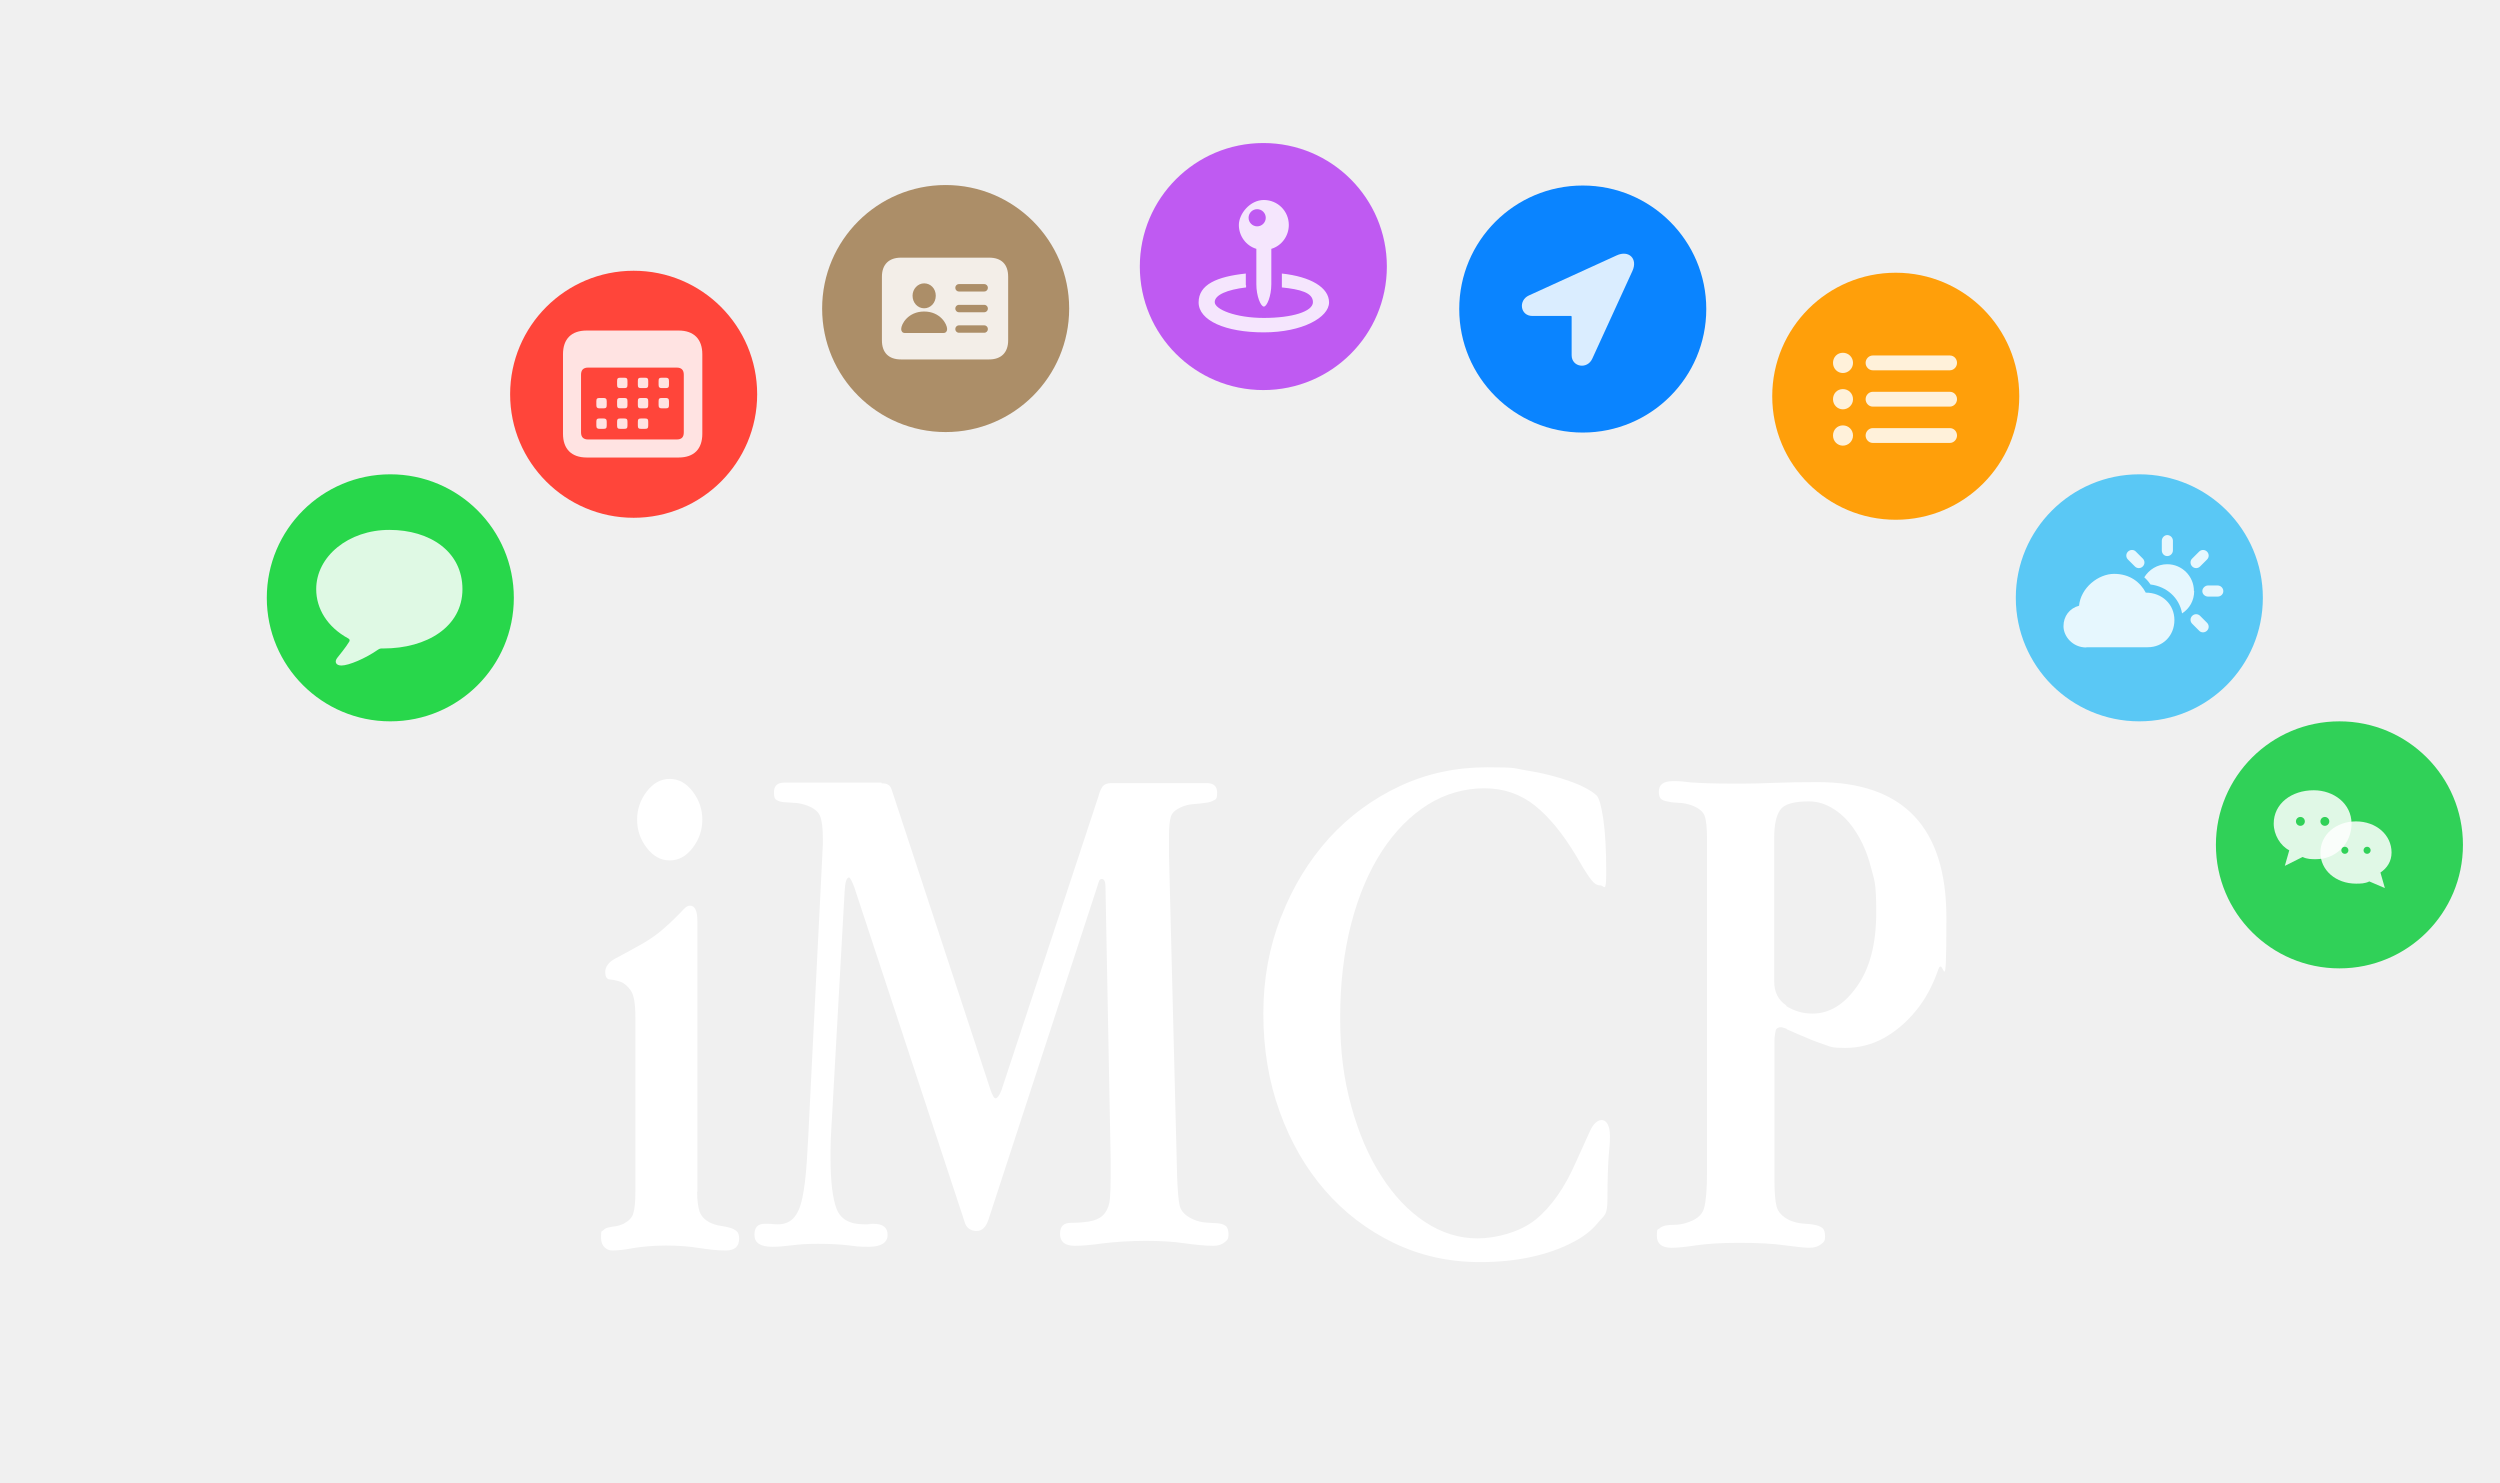
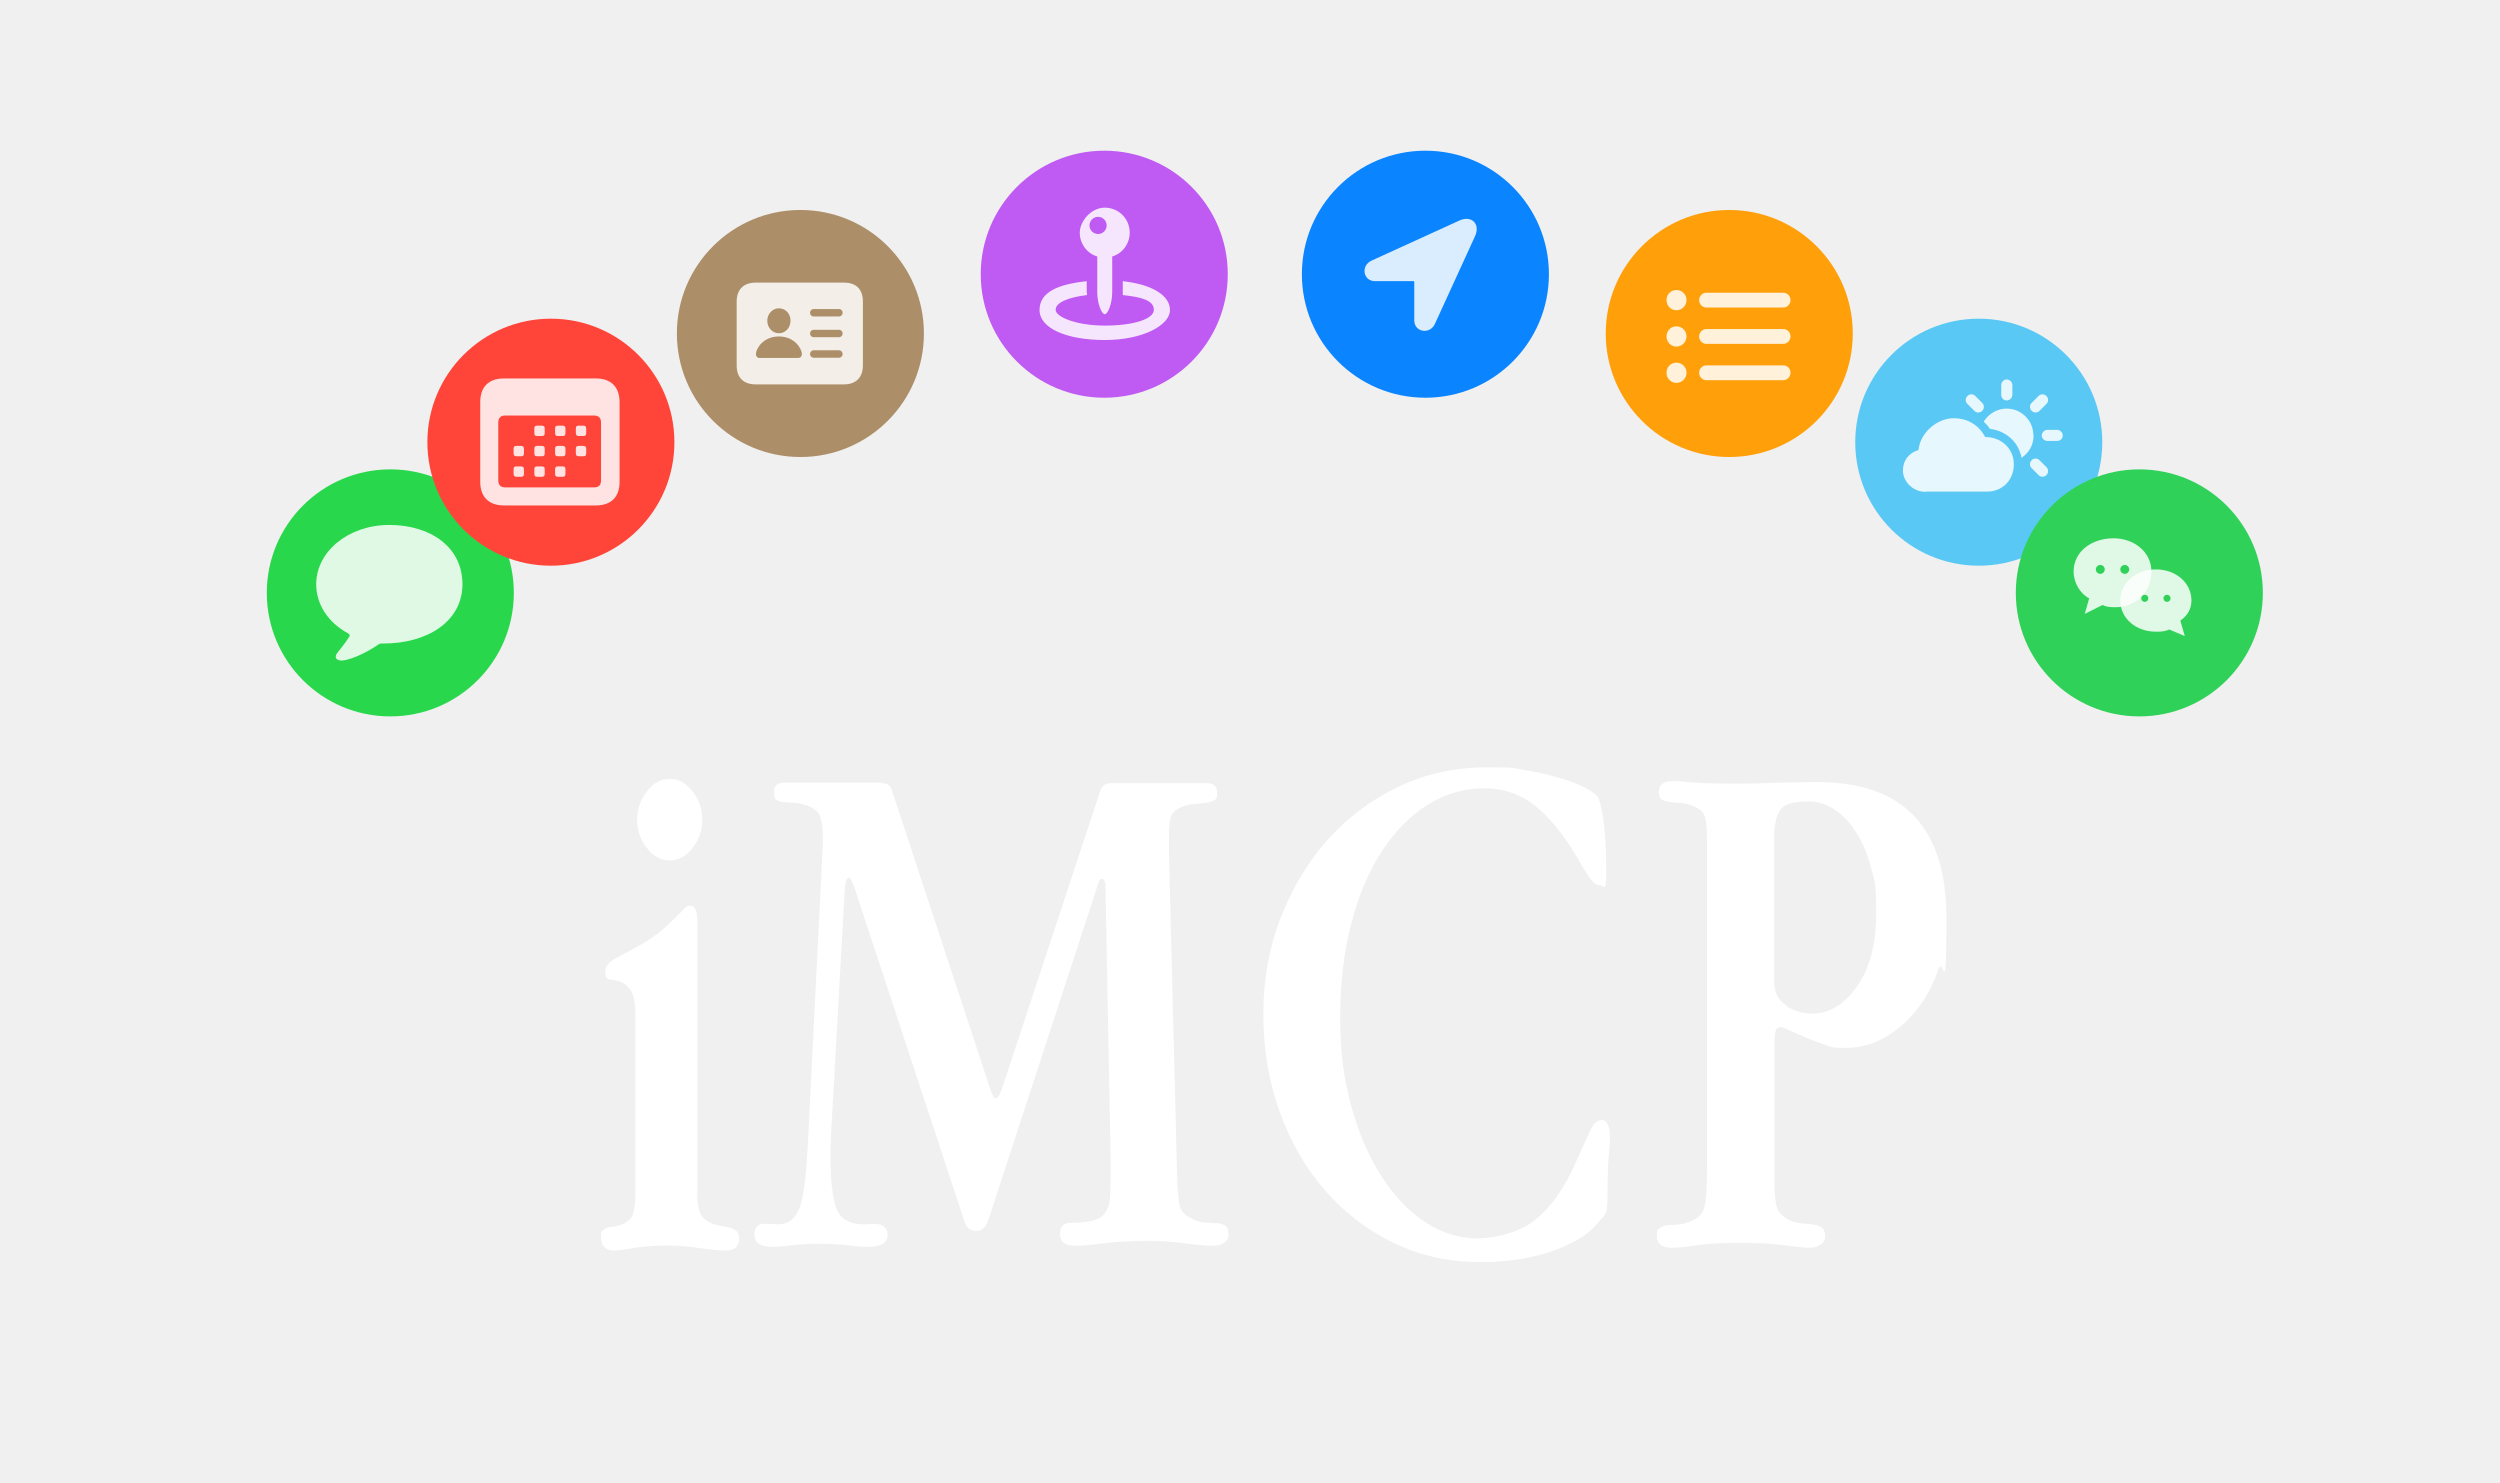
<svg xmlns="http://www.w3.org/2000/svg" version="1.1" viewBox="0 0 1012 600">
  <defs>
    <style>
            .symbol {
                fill: #fff;
                fill-opacity: .85;
            }
        </style>
  </defs>
  <g fill="#fff">
    <path d="M282.2,482.4c0,3.6.4,6.3,1,8.1.7,1.8,2,3.2,3.8,4.2,1.6.8,3.1,1.3,4.6,1.5s2.8.5,3.9.8,2,.8,2.7,1.4,1,1.6,1,3c0,3.2-1.8,4.8-5.4,4.8s-6.6-.4-10.8-1c-4.2-.7-8.6-1-13.4-1s-9.5.4-13.1,1c-3.6.7-6.5,1-8.7,1s-4.5-1.7-4.5-5.1.2-2.4.8-3,1.2-1,2.1-1.2c.9-.2,1.9-.4,2.9-.5s2.1-.5,3.3-1c2.2-1.2,3.6-2.6,4-4.4.5-1.7.8-4.5.8-8.5v-70.8c0-5.4-.6-9-1.9-10.8s-2.7-3-4.2-3.5-2.9-.8-4.2-.9-1.9-1.1-1.9-3.1,1.4-4,4.1-5.4,6.5-3.5,11.5-6.3c3-1.8,5.5-3.6,7.6-5.4,2.1-1.8,3.8-3.4,5.2-4.8,1.4-1.4,2.5-2.5,3.4-3.5.9-.9,1.7-1.4,2.5-1.4,2,0,3,2.1,3,6.3v109.5ZM280.4,320.4c2.6,3.4,3.9,7.2,3.9,11.4s-1.3,8-3.9,11.4-5.7,5.1-9.3,5.1-6.7-1.7-9.3-5.1c-2.6-3.4-3.9-7.2-3.9-11.4s1.3-8,3.9-11.4,5.7-5.1,9.3-5.1,6.7,1.7,9.3,5.1Z" />
    <path d="M356.9,317.1c1,0,1.9.1,2.5.5.7.3,1.2,1,1.6,2.2l39.9,121.2c.8,2.4,1.5,3.6,2.1,3.6s1.6-1.1,2.4-3.3l39.3-119.1c.4-1.6,1-2.9,1.6-3.8.7-.9,1.9-1.4,3.5-1.4h38.7c2.8,0,4.2,1.3,4.2,3.9s-.5,2.6-1.4,3.1-2,.9-3.5,1c-1.4.2-3,.4-4.6.5-1.7.1-3.5.5-5.2,1.3-2.2,1-3.5,2.2-4,3.7-.5,1.5-.8,4.2-.8,8.2v7.1l3.3,130.5c.2,5.4.5,9.2,1,11.6.5,2.4,2.4,4.3,5.5,5.7,1.8.8,3.6,1.2,5.4,1.3s3.4.2,4.6.3c1.3.1,2.4.5,3.1,1,.8.6,1.2,1.8,1.2,3.6s-.5,2.2-1.6,3.1-2.6,1.4-4.6,1.4c-3.2,0-7-.4-11.5-1-4.5-.7-9.8-1-15.8-1s-12.4.4-17.2,1c-4.9.7-8.8,1-11.5,1-4,0-6-1.6-6-4.8s1.5-4.5,4.5-4.5,6.8-.3,8.9-.9c2.1-.6,3.7-1.6,4.8-3.1,1.1-1.5,1.8-3.4,2-5.8s.3-5.4.3-8.9v-6.9l-2.1-110.3c0-2.2-.5-3.3-1.5-3.3s-1.2,1-1.8,3l-44.1,135c-1,3-2.6,4.5-4.8,4.5s-4.2-1.2-4.8-3.6l-44.7-135.6c-1-2.6-1.7-3.9-2.1-3.9-1,0-1.6,1.9-1.8,5.7l-5.1,91.2c-.2,3.4-.4,6.5-.5,9.2-.1,2.8-.1,5.3-.1,7.5,0,9.3.8,16.1,2.4,20.4,1.6,4.3,5.3,6.4,11.1,6.4s1.2,0,1.8-.1c.6-.1,1.3-.1,2.1-.1,3.8,0,5.7,1.5,5.7,4.5s-2.5,4.8-7.5,4.8-5-.2-8.5-.6-7.5-.6-12.1-.6-7.5.2-10.6.6-5.8.6-8,.6c-4.8,0-7.2-1.6-7.2-4.8s1.4-4.5,4.2-4.5,2.2,0,3.1.1,1.6.1,2.2.1c2.6,0,4.7-.8,6.3-2.5,1.6-1.7,2.8-4.4,3.6-8.2.8-3.8,1.4-8.7,1.8-14.8s.8-13.5,1.2-22.5l5.1-101.9c0-.4,0-1.1.1-2.1s.1-2.3.1-3.9c0-4.6-.4-7.7-1.2-9.5-.8-1.8-2.6-3.2-5.4-4.2-1.8-.6-3.5-1-5.1-1-1.6-.1-3-.2-4.2-.3-1.2-.1-2.1-.4-2.9-.9s-1-1.5-1-3.1c0-2.6,1.4-3.9,4.2-3.9h39.3Z" />
    <path d="M518.7,370.9c4.7-12.1,11.2-22.6,19.3-31.6,8.2-9,17.8-16,28.7-21.1s22.7-7.6,35.2-7.6,10.6.4,15.6,1.2,9.5,1.8,13.5,3,7.3,2.4,9.9,3.7c2.6,1.3,4.4,2.5,5.4,3.5s1.9,4.1,2.7,9.5c.8,5.3,1.2,12.5,1.2,21.5s-.8,5.4-2.4,5.4-2.8-1-4.3-3.1-3.3-5-5.5-8.9c-5.4-9-11-15.8-16.8-20.4s-12.6-6.9-20.4-6.9-15.8,2.2-22.8,6.6c-7,4.4-13.2,10.6-18.5,18.7s-9.5,17.9-12.5,29.4-4.5,24.2-4.5,38.2,1.5,24.9,4.5,35.8,7,20.3,12.2,28.3c5.1,8,11,14.2,17.7,18.6s13.8,6.6,21.2,6.6,17.2-2.5,23.5-7.6,11.8-12.9,16.3-23.2c2.4-5.4,4.3-9.6,5.7-12.6s3-4.5,4.8-4.5,3.3,2.1,3.3,6.3-.2,4-.5,8.2-.5,10-.5,17.2-1.2,6.6-3.8,9.8-6,5.9-10.7,8.2c-4.6,2.4-10,4.3-16.3,5.7-6.3,1.4-13.2,2.1-20.8,2.1-12.6,0-24.2-2.6-35-7.8-10.7-5.2-20-12.3-27.8-21.3s-13.9-19.6-18.3-31.8c-4.4-12.2-6.6-25.4-6.6-39.6s2.4-27,7.1-39.1h0Z" />
    <path d="M723.1,416.4c-1.2-.4-1.9-.6-2.1-.6-1.2,0-2,.5-2.2,1.4s-.5,2.4-.5,4.4v55.9c0,5.2.3,8.9.9,11,.6,2.2,2.3,4,5.1,5.4,1.8.8,3.6,1.2,5.4,1.4,1.8.1,3.3.2,4.7.5,1.3.2,2.3.6,3.2,1.2.8.6,1.2,1.8,1.2,3.6s-.5,2.2-1.7,3.1c-1.1.9-2.7,1.4-4.7,1.4s-5.3-.4-10-1c-4.7-.7-10.8-1-18.5-1s-12.8.4-17.2,1c-4.5.7-7.8,1-10,1-4,0-6-1.6-6-4.8s.3-2.4,1-3,1.5-1,2.5-1.2,2.2-.3,3.6-.3,2.8-.2,4.2-.6c4.4-1.2,7-3.2,7.8-6.1.8-2.9,1.2-7.7,1.2-14.5v-135.1c0-4.4-.3-7.5-1-9.3-.7-1.8-2.5-3.2-5.2-4.2-1.8-.6-3.5-1-5.2-1-1.7-.1-3.2-.2-4.3-.5-1.2-.2-2.2-.5-2.8-1-.7-.5-1-1.5-1-3.1,0-2.8,1.9-4.2,5.7-4.2s3.2.1,7,.5c3.9.3,9.5.5,16.7.5h4.8c3.4,0,7.6-.1,12.6-.3,5-.2,10.8-.3,17.4-.3,34.8,0,52.2,18.3,52.2,54.9s-1.1,14.6-3.3,21-5.2,12-9,16.6c-3.8,4.7-8.2,8.4-13,11.1-4.9,2.7-10.2,4-15.8,4s-5.7-.5-8.7-1.5-6.3-2.3-9.9-3.9l-4.8-2.1h0ZM723,407.2c3.3,2.1,6.8,3.1,10.7,3.1,6.8,0,12.8-3.6,18-11,5.2-7.3,7.8-17.2,7.8-29.9s-.8-13-2.2-18.5-3.5-10.2-6-14.1-5.4-7-8.7-9.1c-3.3-2.2-6.8-3.3-10.3-3.3-6.2,0-10.1,1.1-11.7,3.5-1.6,2.3-2.4,6-2.4,11.2v58.2c0,4.4,1.7,7.6,5,9.8Z" />
  </g>
-   <g>
+   <g transform="translate(0 -2)">
    <circle fill="#28d74b" cx="158" cy="242" r="50" />
    <g class="symbol">
      <path d="M138.2,269.4c3,0,9.8-2.9,14.8-6.4.6-.4,1-.5,1.5-.5h.7c17.6,0,32-8.8,32-24s-13.1-24-29.6-24-29.6,10.7-29.6,24c0,7.9,4.5,15.3,12.9,19.9.6.3.8.7.5,1.3-1.6,2.6-3.8,5.2-4.8,6.5-1.4,1.7-.6,3.2,1.6,3.2Z" />
    </g>
  </g>
-   <g>
+   <g transform="translate(-33.5 19.4)">
    <circle fill="#ff453a" cx="256.5" cy="159.6" r="50" />
    <g class="symbol">
      <path d="M237.5,185.2h37.2c6.2,0,9.6-3.4,9.6-9.6v-32.2c0-6.1-3.4-9.6-9.6-9.6h-37.2c-6.2,0-9.6,3.4-9.6,9.6v32.2c0,6.1,3.4,9.6,9.6,9.6h0ZM238.1,177.9c-1.9,0-2.9-.9-2.9-2.9v-23.3c0-2,1-2.9,2.9-2.9h35.8c1.9,0,2.9.9,2.9,2.9v23.3c0,2.1-1,2.9-2.9,2.9h-35.8ZM251.1,157.1h1.6c1,0,1.3-.3,1.3-1.3v-1.6c0-1-.3-1.3-1.3-1.3h-1.6c-1,0-1.3.3-1.3,1.3v1.6c0,1,.3,1.3,1.3,1.3ZM259.5,157.1h1.6c1,0,1.3-.3,1.3-1.3v-1.6c0-1-.3-1.3-1.3-1.3h-1.6c-1,0-1.3.3-1.3,1.3v1.6c0,1,.3,1.3,1.3,1.3ZM267.9,157.1h1.6c1,0,1.3-.3,1.3-1.3v-1.6c0-1-.4-1.3-1.3-1.3h-1.6c-1,0-1.3.3-1.3,1.3v1.6c0,1,.4,1.3,1.3,1.3ZM242.7,165.3h1.6c1,0,1.3-.3,1.3-1.3v-1.6c0-1-.4-1.3-1.3-1.3h-1.6c-1,0-1.3.3-1.3,1.3v1.6c0,1,.4,1.3,1.3,1.3ZM251.1,165.3h1.6c1,0,1.3-.3,1.3-1.3v-1.6c0-1-.3-1.3-1.3-1.3h-1.6c-1,0-1.3.3-1.3,1.3v1.6c0,1,.3,1.3,1.3,1.3ZM259.5,165.3h1.6c1,0,1.3-.3,1.3-1.3v-1.6c0-1-.3-1.3-1.3-1.3h-1.6c-1,0-1.3.3-1.3,1.3v1.6c0,1,.3,1.3,1.3,1.3ZM267.9,165.3h1.6c1,0,1.3-.3,1.3-1.3v-1.6c0-1-.4-1.3-1.3-1.3h-1.6c-1,0-1.3.3-1.3,1.3v1.6c0,1,.4,1.3,1.3,1.3ZM242.7,173.6h1.6c1,0,1.3-.3,1.3-1.3v-1.6c0-1-.4-1.3-1.3-1.3h-1.6c-1,0-1.3.3-1.3,1.3v1.6c0,1,.4,1.3,1.3,1.3ZM251.1,173.6h1.6c1,0,1.3-.3,1.3-1.3v-1.6c0-1-.3-1.3-1.3-1.3h-1.6c-1,0-1.3.3-1.3,1.3v1.6c0,1,.3,1.3,1.3,1.3ZM259.5,173.6h1.6c1,0,1.3-.3,1.3-1.3v-1.6c0-1-.3-1.3-1.3-1.3h-1.6c-1,0-1.3.3-1.3,1.3v1.6c0,1,.3,1.3,1.3,1.3Z" />
    </g>
  </g>
-   <g>
+   <g transform="translate(-58.8 10.1)">
    <circle fill="#ac8e68" cx="382.8" cy="124.9" r="50" />
    <g class="symbol">
      <path d="M408.1,112v25.8c0,4.9-2.8,7.7-7.7,7.7h-35.7c-5,0-7.7-2.8-7.7-7.7v-25.8c0-4.9,2.8-7.7,7.7-7.7h35.7c5,0,7.7,2.7,7.7,7.7ZM364.8,133.2c0,.9.5,1.6,1.5,1.6h15.6c1,0,1.5-.7,1.5-1.6c0-2-2.8-7.1-9.3-7.1s-9.3,5.1-9.3,7.1h0ZM388.2,131.7c-.9,0-1.5.7-1.5,1.5s.6,1.5,1.5,1.5h10.2c.9,0,1.5-.7,1.5-1.5s-.6-1.5-1.5-1.5h-10.2ZM388.2,123.4c-.9,0-1.5.7-1.5,1.5s.6,1.5,1.5,1.5h10.2c.9,0,1.5-.7,1.5-1.5s-.6-1.5-1.5-1.5h-10.2ZM369.4,119.7c0,2.9,2.1,5.1,4.7,5.1s4.7-2.2,4.7-5.1-2.1-5-4.7-5-4.7,2.3-4.7,5ZM388.2,115c-.9,0-1.5.7-1.5,1.5s.6,1.5,1.5,1.5h10.2c.9,0,1.5-.7,1.5-1.5s-.6-1.5-1.5-1.5h-10.2Z" />
    </g>
  </g>
-   <g>
+   <g transform="translate(-64.4 3.1)">
    <circle fill="#bf5af2" cx="511.4" cy="107.9" r="50" />
    <g class="symbol">
      <path d="M504.41,115.45v.9c-7.64.9-12.69,3.03-12.69,5.95s8.43,6.4,19.88,6.4,19.88-2.58,19.88-6.4-5.06-5.17-12.58-5.95v-5.62c11.57,1.24,19.1,5.62,19.1,11.68s-10.78,12.13-26.4,12.13-26.4-4.83-26.4-12.13,7.53-10.45,19.1-11.68v4.72h.11Z" />
      <path d="M521.71,91.07c0,4.49-2.92,8.43-7.08,9.66v14.27c0,4.94-1.8,9.1-3.03,9.1s-3.03-4.16-3.03-9.1v-14.27c-4.16-1.24-7.08-5.17-7.08-9.66s4.49-10.11,10.11-10.11,10.11,4.49,10.11,10.11ZM505.42,88.15c0,1.91,1.57,3.48,3.48,3.48s3.48-1.57,3.48-3.48-1.57-3.48-3.48-3.48-3.48,1.57-3.48,3.48h0Z" />
    </g>
  </g>
-   <g>
+   <g transform="translate(-63.7 -14.1)">
    <circle fill="#0a84ff" cx="640.7" cy="125.1" r="50" />
    <g class="symbol">
      <path d="M620.3,127.9h15.6c.2,0,.3.1.3.3v15.6c0,4.8,6.4,5.9,8.4,1.3l16.2-35.4c2.3-5-1.5-8.6-6.4-6.3l-35.5,16.2c-4.4,2-3.5,8.3,1.4,8.3h0Z" />
    </g>
  </g>
-   <g>
+   <g transform="translate(-67.4 -25.4)">
    <circle fill="#ff9f0a" cx="767.4" cy="160.4" r="50" />
    <g class="symbol">
      <path d="M758.1,179.3h31.2c1.6,0,2.9-1.4,2.9-3s-1.2-3-2.9-3h-31.2c-1.6,0-2.9,1.4-2.9,3s1.3,3,2.9,3Z" />
      <path d="M746,180.4c2.2,0,4.1-1.8,4.1-4.1s-1.8-4.1-4.1-4.1-4,1.8-4,4.1,1.8,4.1,4,4.1Z" />
      <path d="M758.1,164.6h31.2c1.6,0,2.9-1.4,2.9-3s-1.2-3-2.9-3h-31.2c-1.6,0-2.9,1.4-2.9,3s1.3,3,2.9,3Z" />
      <path d="M746,165.7c2.2,0,4.1-1.8,4.1-4.1s-1.8-4.1-4.1-4.1-4,1.8-4,4.1,1.8,4.1,4,4.1Z" />
      <path d="M758.1,149.9h31.2c1.6,0,2.9-1.4,2.9-3s-1.2-3-2.9-3h-31.2c-1.6,0-2.9,1.4-2.9,3s1.3,3,2.9,3Z" />
      <path d="M746,151c2.2,0,4.1-1.8,4.1-4.1s-1.8-4.1-4.1-4.1-4,1.8-4,4.1,1.8,4.1,4,4.1Z" />
    </g>
  </g>
-   <g>
+   <g transform="translate(-65 -63)">
    <circle fill="#5ac8f5" cx="866" cy="242" r="50" />
    <g class="symbol">
      <path d="M890.6,249.3l2.8,2.8c.9.9.9,2.3,0,3.2s-2.4.9-3.2,0l-2.8-2.8c-.9-.9-.9-2.3,0-3.2s2.3-.9,3.2,0ZM888.2,239.3c0,3.8-1.9,7.1-4.9,9-1.1-6.3-6.2-10.9-12.8-11.7-.7-1.1-1.5-2-2.5-2.9,1.9-3.1,5.3-5.3,9.3-5.3,6,0,10.8,4.9,10.8,10.8h.1ZM900,239.3c0,1.2-1,2.2-2.3,2.2h-3.9c-1.2,0-2.3-1-2.3-2.2s1.1-2.3,2.3-2.3h3.9c1.2,0,2.3,1,2.3,2.3ZM893.4,223.3c.9.9.9,2.3,0,3.2l-2.8,2.8c-.9.9-2.3.9-3.2,0s-.9-2.4,0-3.2l2.8-2.8c.9-.9,2.3-.9,3.2,0ZM864.6,223.3l2.8,2.8c.9.9.9,2.3,0,3.2s-2.3.9-3.2,0l-2.8-2.8c-.9-.9-.9-2.3,0-3.2s2.4-.9,3.2,0ZM879.6,218.9v3.9c0,1.2-1,2.3-2.3,2.3s-2.2-1.1-2.2-2.3v-3.9c0-1.2,1-2.3,2.2-2.3s2.3,1,2.3,2.3Z" />
      <path d="M844.6,262h24.8c6.2,0,10.8-4.7,10.8-11s-4.9-11.1-11.6-11.1c-2.2-4.2-6.4-7.6-12.8-7.6s-13.5,5.6-14.2,12.9c-3.8,1-6.3,4.2-6.3,8.3s3.7,8.6,9.2,8.6h0Z" />
    </g>
  </g>
  <g>
-     <circle fill="#30d158" cx="947" cy="342" r="50" />
-     <g transform="translate(915 310) scale(.9)">
+     <circle fill="#30d158" cx="866" cy="240" r="50" />
+     <g transform="translate(834 208) scale(.9)">
      <path class="symbol" d="M41 26C41 17 33 11 24 11C14 11 6 17 6 26C6 31 9 36 13 38L11 45L19 41C21 42 23 42 25 42C34 42 41 35 41 26Z" />
      <path class="symbol" d="M59 39C59 31 52 25 43 25C34 25 27 31 27 39C27 47 34 53 43 53C45 53 47 53 49 52L56 55L54 48C57 46 59 43 59 39Z" />
      <g fill="#30d158">
        <circle cx="18" cy="25" r="2" />
        <circle cx="29" cy="25" r="2" />
        <circle cx="38" cy="38" r="1.6" />
        <circle cx="48" cy="38" r="1.6" />
      </g>
    </g>
  </g>
</svg>
